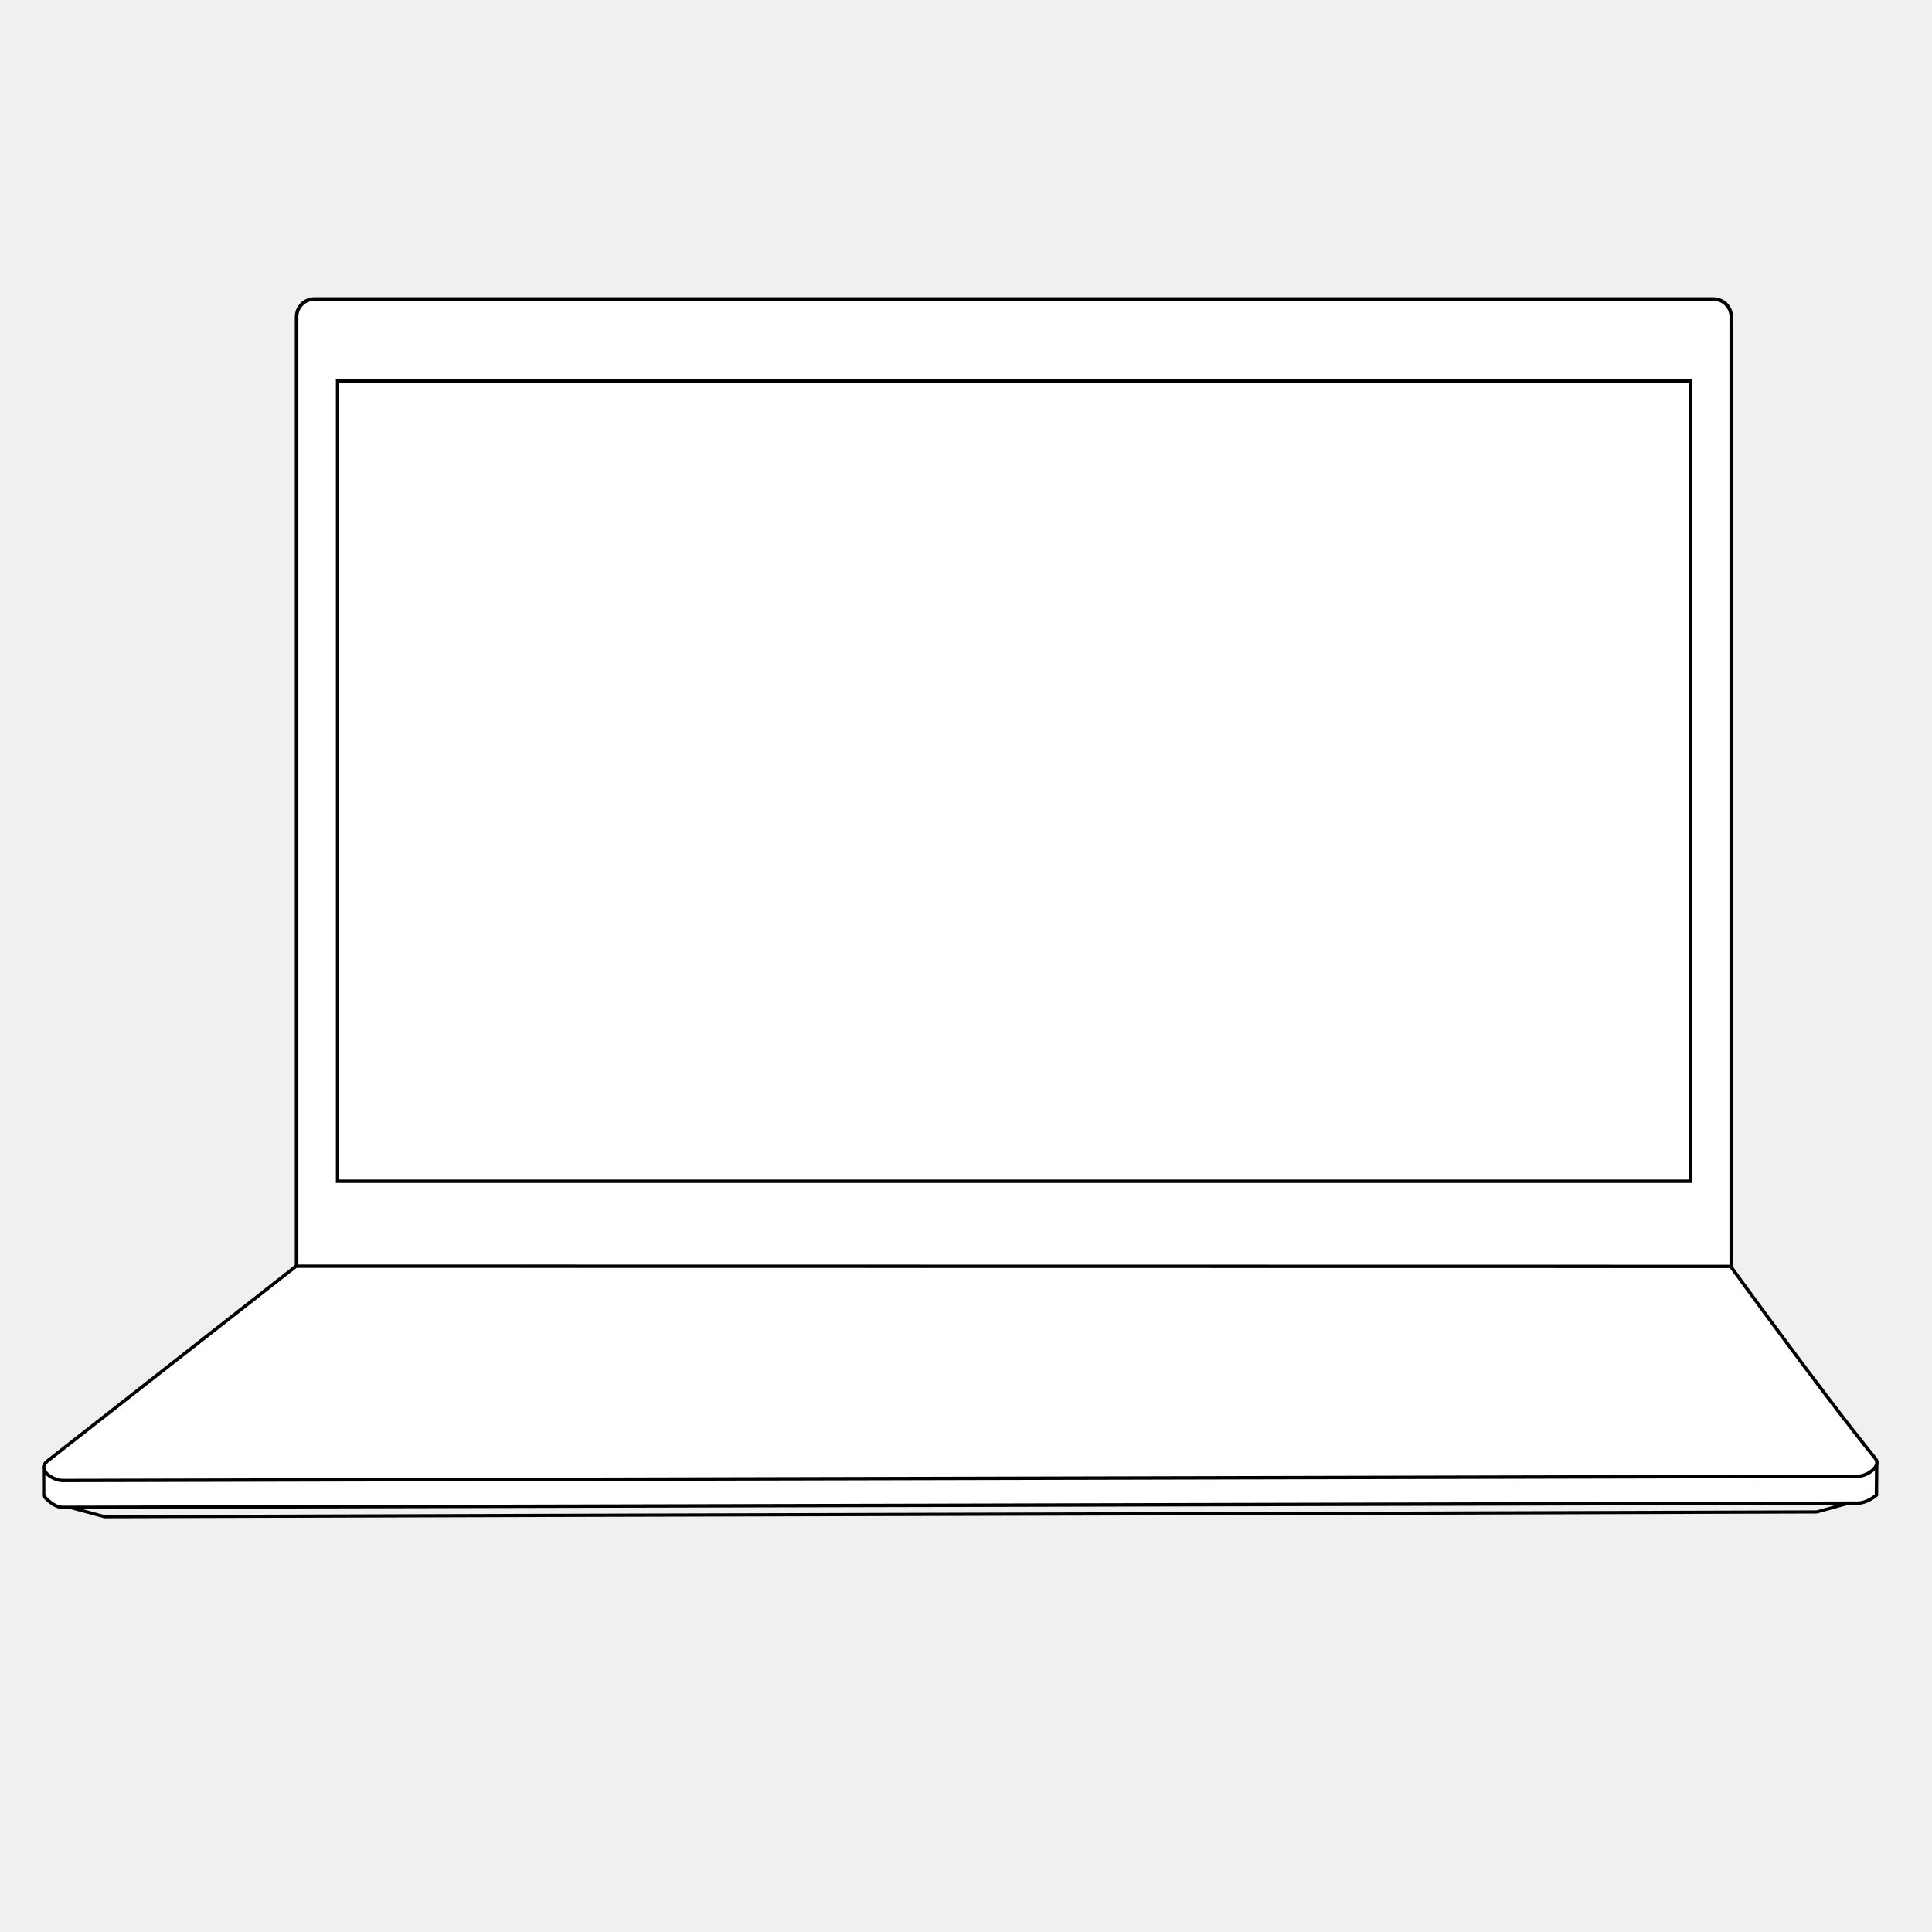
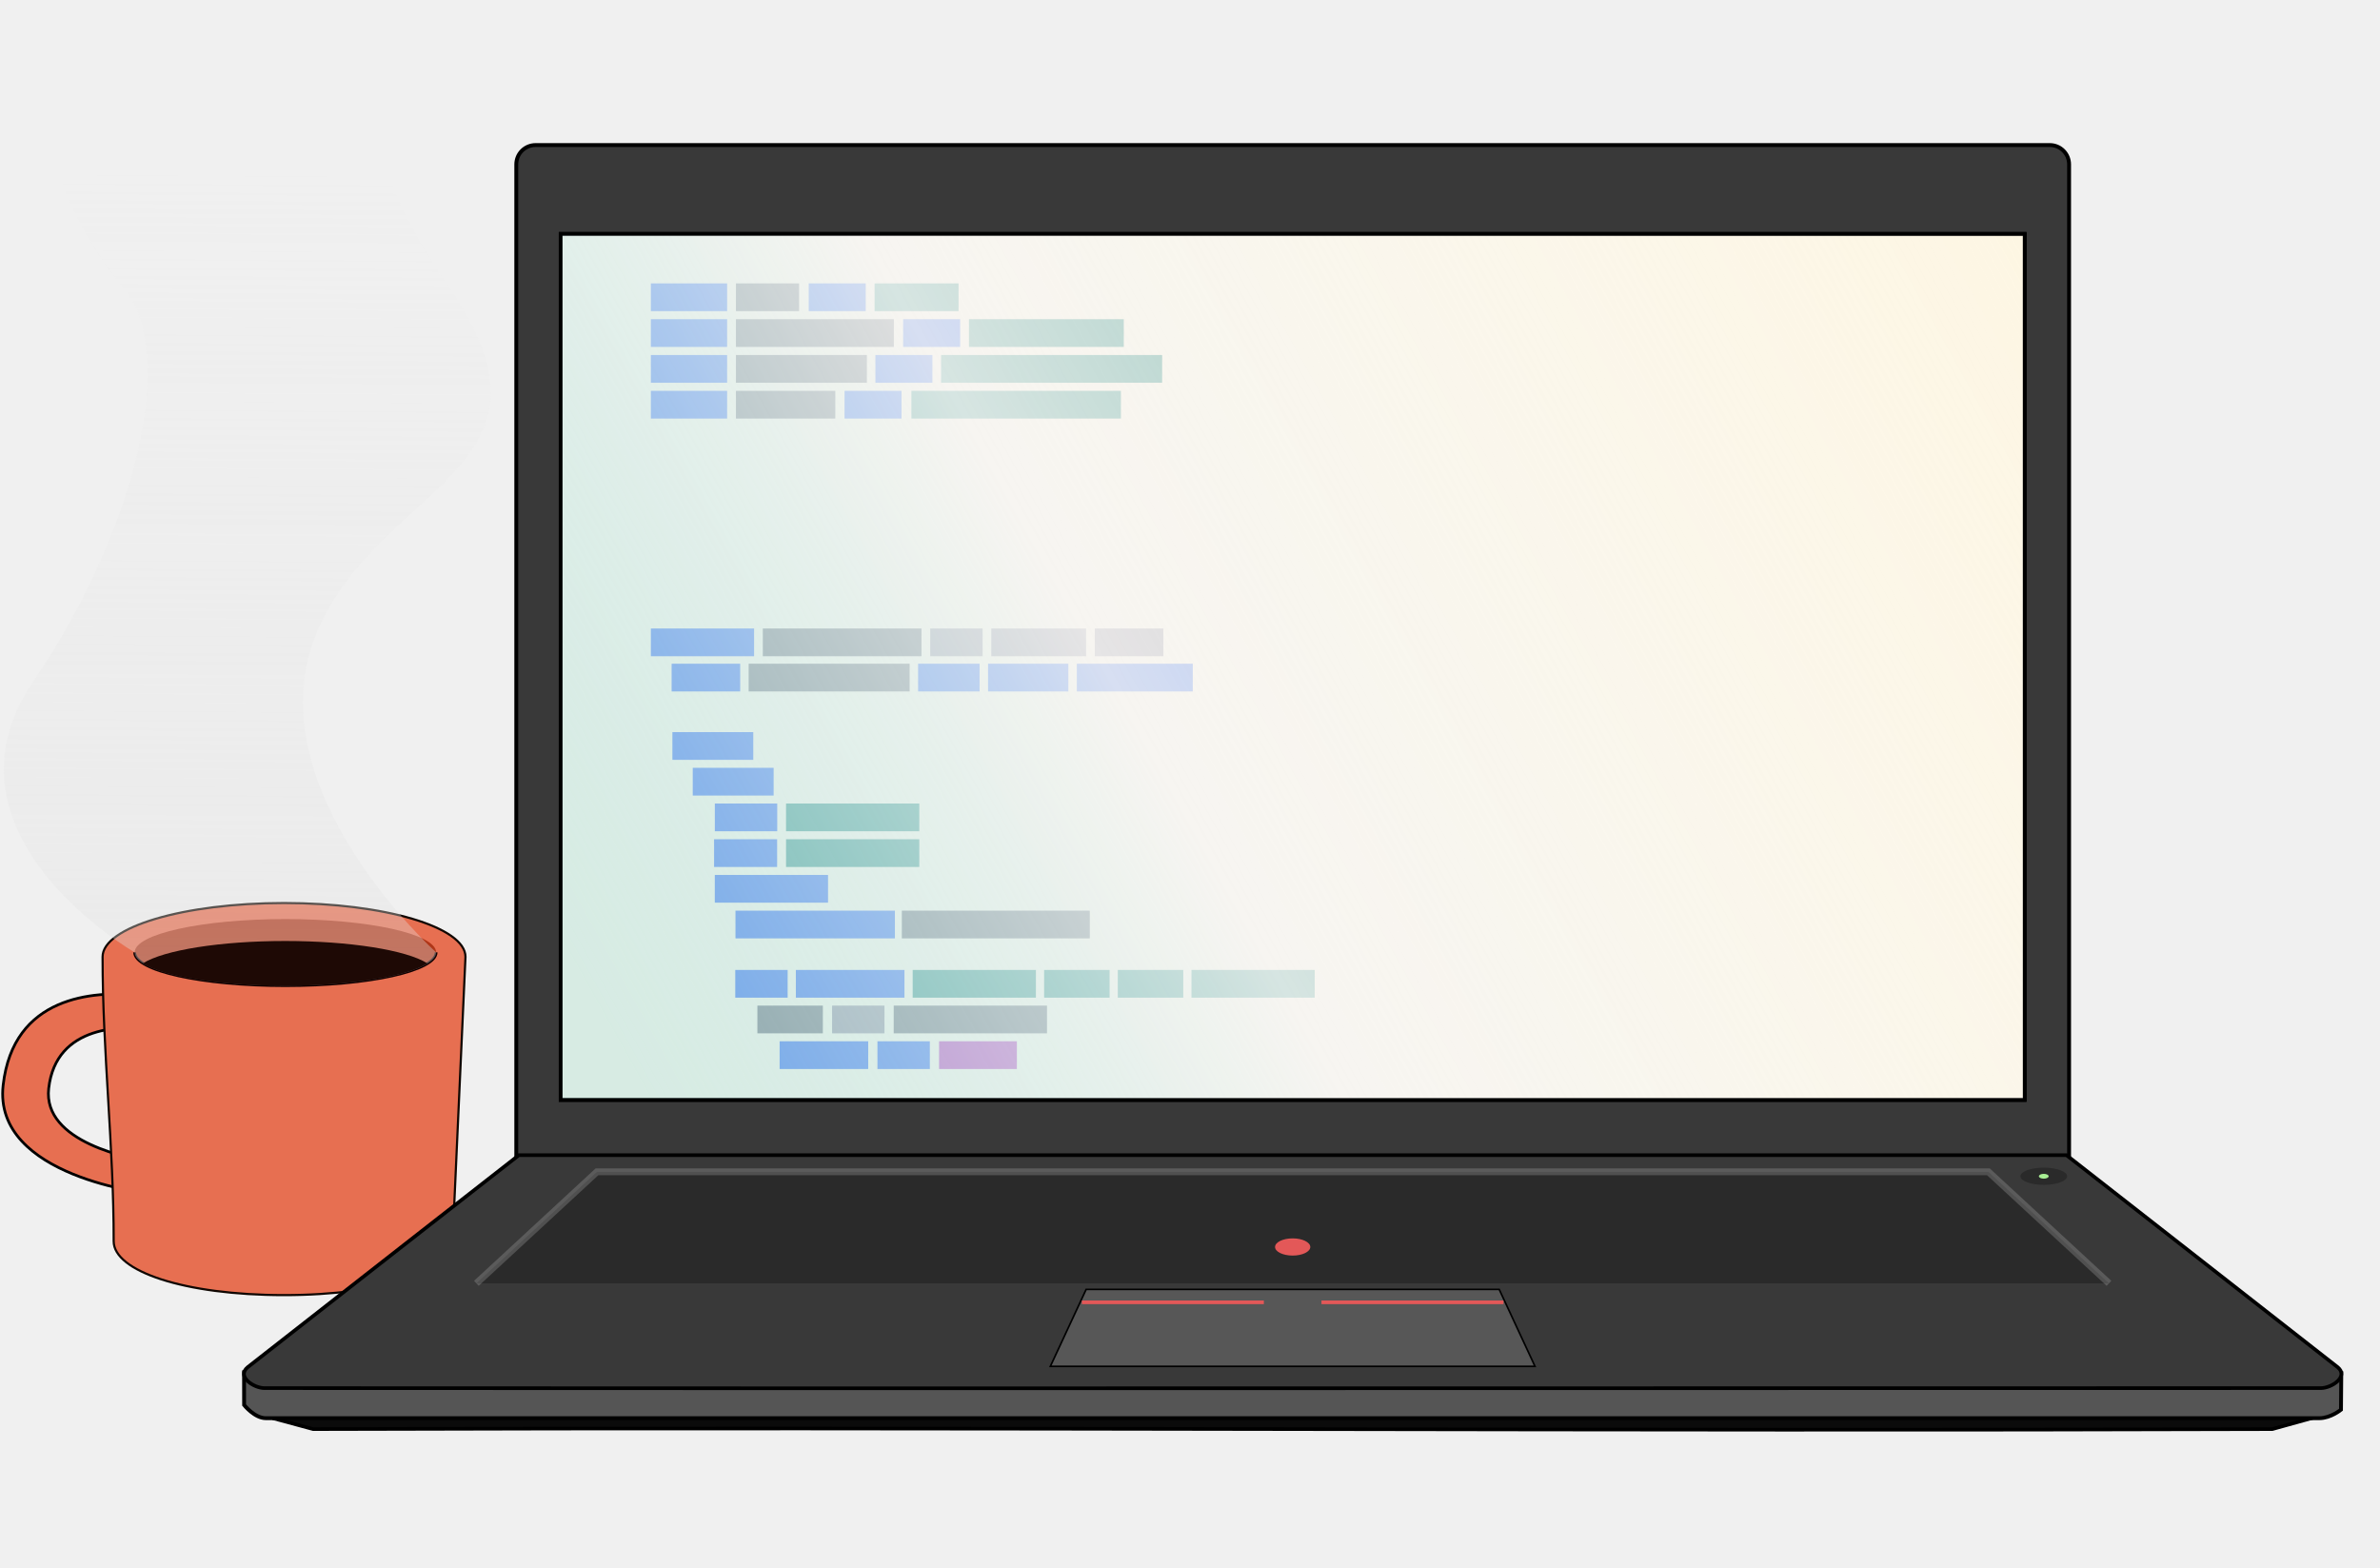
- <svg xmlns="http://www.w3.org/2000/svg" width="6in" height="6in" viewBox="0 0 152.4 152.4" version="1.1" id="svg9706">
-   <defs id="defs9700" />
-   <g id="layer23" transform="translate(0,-127)">
-     <path style="fill:none;stroke:#000000;stroke-width:0.251px;stroke-linecap:butt;stroke-linejoin:miter;stroke-opacity:1" d="m 5.464,245.888 2.782,0.753 C 53.285,246.491 98.276,246.413 143.315,246.264 l 2.777,-0.771" id="path10392" />
-     <path style="opacity:1;vector-effect:none;fill:#ffffff;fill-opacity:1;stroke:#000000;stroke-width:0.265;stroke-linecap:butt;stroke-linejoin:miter;stroke-miterlimit:4;stroke-dasharray:none;stroke-dashoffset:0;stroke-opacity:1" d="m 3.446,242.739 144.593,-0.325 -0.021,2.523 c 0,0 -0.711,0.631 -1.49,0.632 L 4.948,245.903 c -0.779,0.002 -1.499,-0.908 -1.499,-0.908 z" id="rect10325-6" />
-     <rect style="opacity:1;vector-effect:none;fill:#ffffff;fill-opacity:1;stroke:#000000;stroke-width:0.283;stroke-linecap:butt;stroke-linejoin:miter;stroke-miterlimit:4;stroke-dasharray:none;stroke-dashoffset:0;stroke-opacity:1" id="rect10323" width="113.171" height="80.029" x="23.395" y="150.585" ry="1.407" />
-     <path style="opacity:1;vector-effect:none;fill:#ffffff;fill-opacity:1;stroke:#000000;stroke-width:0.265;stroke-linecap:butt;stroke-linejoin:miter;stroke-miterlimit:4;stroke-dasharray:none;stroke-dashoffset:0;stroke-opacity:1" d="m 23.356,226.882 113.165,0.017 c 0,0 7.451,10.292 11.413,15.147 0.493,0.604 -0.627,1.405 -1.407,1.407 L 4.948,243.786 c -0.779,0.002 -2.057,-0.837 -1.223,-1.524 5.231,-4.1 19.631,-15.381 19.631,-15.381 z" id="rect10325" />
-     <rect style="opacity:1;vector-effect:none;fill:#ffffff;fill-opacity:1;stroke:#000000;stroke-width:0.267;stroke-linecap:butt;stroke-linejoin:miter;stroke-miterlimit:4;stroke-dasharray:none;stroke-dashoffset:0;stroke-opacity:1" id="rect10370-0" width="106.706" height="63.122" x="26.628" y="157.057" />
+ <svg xmlns="http://www.w3.org/2000/svg" xmlns:xlink="http://www.w3.org/1999/xlink" width="6.829in" height="4.497in" viewBox="0 0 173.458 114.218" version="1.1" id="svg9706">
+   <defs id="defs9700">
+     <linearGradient id="linearGradient11663">
+       <stop style="stop-color:#ade2ec;stop-opacity:0.479" offset="0" id="stop11659" />
+       <stop id="stop11667" offset="0.297" style="stop-color:#f5f5f5;stop-opacity:0.841" />
+       <stop style="stop-color:#ffffff;stop-opacity:0;" offset="1" id="stop11661" />
+     </linearGradient>
+     <linearGradient xlink:href="#linearGradient11663" id="linearGradient11665-2" x1="45.353" y1="76.584" x2="175.732" y2="3.89" gradientUnits="userSpaceOnUse" gradientTransform="translate(3.7507182e-6)" />
+     <linearGradient gradientTransform="translate(-24.81608,-133.5582)" xlink:href="#linearGradient5832" id="linearGradient5834" x1="43.682" y1="301.628" x2="44.677" y2="146.097" gradientUnits="userSpaceOnUse" />
+     <linearGradient id="linearGradient5832">
+       <stop style="stop-color:#e3e3e3;stop-opacity:1;" offset="0" id="stop5828" />
+       <stop style="stop-color:#e3e3e3;stop-opacity:0;" offset="1" id="stop5830" />
+     </linearGradient>
+   </defs>
+   <g id="layer30">
+     <path style="fill:#e76f51;fill-opacity:1;stroke:#000000;stroke-width:0.198px;stroke-linecap:butt;stroke-linejoin:miter;stroke-opacity:1" d="m 10.136,72.519 c -3.375,-0.331 -9.168,0.076 -9.907,6.565 -0.765,6.719 10.724,7.91 10.724,7.91 l 0.269,-2.288 C 9.492,84.453 3.101,83.25 3.549,79.32 c 0.533,-4.678 5.436,-4.624 7.854,-4.304 0.373,0.05 0.677,0.104 0.907,0.149 l 0.245,-2.235 c 0,0 -0.704,-0.192 -1.778,-0.336 -0.201,-0.027 -0.416,-0.052 -0.641,-0.075 z" id="path5674-3" />
+     <path style="opacity:1;fill:#e76f51;fill-opacity:1;stroke:#100701;stroke-width:0.158;stroke-miterlimit:4;stroke-dasharray:none;stroke-opacity:0.995" d="m 20.7,65.808 c -7.304,1e-5 -13.224,1.756 -13.224,3.923 2.522e-4,0.003 5.028e-4,0.006 7.938e-4,0.009 -0.006,6.907 0.818,13.814 0.808,20.72 8.8e-5,2.167 5.112,3.923 12.415,3.923 7.304,1.8e-5 12.187,-1.759 12.285,-3.923 l 0.94,-20.729 c -9e-5,-2.167 -5.921,-3.923 -13.224,-3.923 z" id="path5580-9" />
+     <path style="opacity:1;fill:#af3618;fill-opacity:1;stroke:none;stroke-width:0.083;stroke-miterlimit:4;stroke-dasharray:none;stroke-opacity:1" d="m 31.787,69.404 a 10.987,2.426 0 0 1 -10.987,2.426 10.987,2.426 0 0 1 -10.987,-2.426 10.987,2.426 0 0 1 10.987,-2.426 10.987,2.426 0 0 1 10.987,2.426 z" id="path5578-0" />
+     <path style="opacity:1;fill:none;fill-opacity:1;stroke:#120000;stroke-width:0.2;stroke-miterlimit:4;stroke-dasharray:none;stroke-opacity:1" d="m 31.787,69.404 c -5e-6,1.34 -4.919,2.426 -10.987,2.426 -6.068,0 -10.987,-1.086 -10.987,-2.426" id="path5578-1-8" />
+     <path style="fill:url(#linearGradient5834);fill-opacity:1;stroke:none;stroke-width:0.265px;stroke-linecap:butt;stroke-linejoin:miter;stroke-opacity:1" d="m 22.923,46.518 c 4.233,-11.113 19.05,-12.12 9.922,-25.4 C 22.764,6.451 28.892,1.349 28.892,1.349 L 6.374,1.142 C 0.685,7.756 5.051,16.223 9.019,20.985 c 3.969,4.763 0.926,17.595 -6.615,28.707 -7.541,11.113 7.408,19.711 7.408,19.711 5e-6,1.34 4.919,2.426 10.987,2.426 6.068,0 10.987,-1.086 10.987,-2.426 0,0 -13.097,-11.774 -8.864,-22.886 z" id="path5793" />
+     <path style="opacity:1;fill:#1e0905;fill-opacity:1;stroke:none;stroke-width:0.083;stroke-miterlimit:4;stroke-dasharray:none;stroke-opacity:1" d="m 20.78,68.575 a 10.987,2.426 0 0 0 -10.369,1.632 10.987,2.426 0 0 0 10.369,1.632 10.987,2.426 0 0 0 10.369,-1.632 10.987,2.426 0 0 0 -10.369,-1.632 z" id="path5578-19" />
+   </g>
+   <g id="layer23" transform="translate(7.735277,-140.2836)" style="display:inline">
+     <rect style="opacity:1;vector-effect:none;fill:#393939;fill-opacity:1;stroke:#000000;stroke-width:0.283;stroke-linecap:butt;stroke-linejoin:miter;stroke-miterlimit:4;stroke-dasharray:none;stroke-dashoffset:0;stroke-opacity:1" id="rect10323" width="113.171" height="80.029" x="29.892" y="150.852" ry="1.407" />
+     <path style="fill:#0b0b0b;fill-opacity:1;stroke:#000000;stroke-width:0.265px;stroke-linecap:butt;stroke-linejoin:miter;stroke-opacity:1" d="m 12.148,243.635 2.941,0.796 c 47.61,-0.158 95.171,0.158 142.781,0 l 2.935,-0.815" id="path10392-5-6" />
+     <path style="opacity:1;vector-effect:none;fill:#555555;fill-opacity:1;stroke:#000000;stroke-width:0.28;stroke-linecap:butt;stroke-linejoin:miter;stroke-miterlimit:4;stroke-dasharray:none;stroke-dashoffset:0;stroke-opacity:1" d="m 10.052,240.291 152.849,0.059 -0.022,2.667 c 0,0 -0.751,0.619 -1.575,0.619 H 11.64 c -0.824,0 -1.584,-0.96 -1.584,-0.96 z" id="rect10325-6-4-5" />
+     <path style="opacity:1;vector-effect:none;fill:#393939;fill-opacity:1;stroke:#000000;stroke-width:0.265;stroke-linecap:butt;stroke-linejoin:miter;stroke-miterlimit:4;stroke-dasharray:none;stroke-dashoffset:0;stroke-opacity:1" d="m 30.083,224.467 c 0,0 -14.534,11.353 -19.765,15.453 -0.834,0.687 0.443,1.524 1.223,1.524 54.006,0.034 104.112,-0.006 149.873,0 0.779,-8e-5 2.057,-0.837 1.223,-1.524 -5.231,-4.1 -19.765,-15.453 -19.765,-15.453 z" id="rect10325-7-6" />
+   </g>
+   <g id="layer25">
+     <path style="fill:#2a2a2a;fill-opacity:1;stroke:none;stroke-width:0.265px;stroke-linecap:butt;stroke-linejoin:miter;stroke-opacity:1" d="m 43.507,85.398 -8.788,8.126 h 53.692 11.604 53.691 L 144.918,85.398 H 100.298 88.127 Z" id="path11594" />
+     <path style="fill:none;fill-opacity:1;stroke:#cbcbcb;stroke-width:0.5;stroke-linecap:butt;stroke-linejoin:miter;stroke-miterlimit:4;stroke-dasharray:none;stroke-opacity:0.239" d="m 153.706,93.524 -8.788,-8.126 c -35.872,0 -65.095,0 -101.411,0 l -8.788,8.126" id="path11594-4" />
+     <ellipse style="opacity:1;vector-effect:none;fill:#e35858;fill-opacity:1;stroke:none;stroke-width:0.242;stroke-linecap:butt;stroke-linejoin:miter;stroke-miterlimit:4;stroke-dasharray:none;stroke-dashoffset:0;stroke-opacity:0.239" id="path11833" cx="94.212" cy="90.875" rx="1.284" ry="0.627" />
+     <ellipse style="opacity:1;vector-effect:none;fill:#2a2a2a;fill-opacity:1;stroke:none;stroke-width:0.279;stroke-linecap:butt;stroke-linejoin:miter;stroke-miterlimit:4;stroke-dasharray:none;stroke-dashoffset:0;stroke-opacity:0.239" id="path11833-9" cx="148.953" cy="85.721" rx="1.702" ry="0.627" />
+     <ellipse style="opacity:1;vector-effect:none;fill:#a8ed94;fill-opacity:1;stroke:none;stroke-width:0.068;stroke-linecap:butt;stroke-linejoin:miter;stroke-miterlimit:4;stroke-dasharray:none;stroke-dashoffset:0;stroke-opacity:0.239" id="path11833-9-2" cx="148.953" cy="85.721" rx="0.357" ry="0.176" />
+   </g>
+   <g id="layer26" style="display:inline">
+     <path style="fill:#575757;fill-opacity:1;stroke:#000000;stroke-width:0.12px;stroke-linecap:butt;stroke-linejoin:miter;stroke-opacity:1" d="m 79.159,93.967 -2.609,5.61 h 15.939 3.445 15.939 l -2.609,-5.61 H 96.019 92.406 Z" id="path11594-5" />
+     <g id="g11916" transform="translate(-0.02846539)">
+       <path id="path11874" d="m 78.878,94.908 h 13.263" style="fill:#e35858;fill-opacity:1;stroke:#e35858;stroke-width:0.265px;stroke-linecap:butt;stroke-linejoin:miter;stroke-opacity:1" />
+       <path id="path11874-6" d="M 96.34,94.908 H 109.604" style="display:inline;fill:#e35858;fill-opacity:1;stroke:#e35858;stroke-width:0.265px;stroke-linecap:butt;stroke-linejoin:miter;stroke-opacity:1" />
+     </g>
+   </g>
+   <g id="layer28">
+     <rect style="display:inline;opacity:1;vector-effect:none;fill:#fdf4db;fill-opacity:1;stroke:#000000;stroke-width:0.267;stroke-linecap:butt;stroke-linejoin:miter;stroke-miterlimit:4;stroke-dasharray:none;stroke-dashoffset:0;stroke-opacity:1" id="rect10370-0" width="106.706" height="63.122" x="40.859" y="17.041" />
+     <g id="g12572">
+       <rect y="20.65" x="47.436" height="2.021" width="5.558" id="rect12015" style="opacity:1;vector-effect:none;fill:#356ae3;fill-opacity:1;stroke:none;stroke-width:0.594;stroke-linecap:butt;stroke-linejoin:miter;stroke-miterlimit:4;stroke-dasharray:none;stroke-dashoffset:0;stroke-opacity:1" />
+       <rect y="20.65" x="58.942" height="2.021" width="4.154" id="rect12015-6" style="opacity:1;vector-effect:none;fill:#356ae3;fill-opacity:1;stroke:none;stroke-width:0.514;stroke-linecap:butt;stroke-linejoin:miter;stroke-miterlimit:4;stroke-dasharray:none;stroke-dashoffset:0;stroke-opacity:1" />
+       <rect y="20.65" x="53.636" height="2.021" width="4.604" id="rect12015-6-5" style="opacity:1;vector-effect:none;fill:#6e6e6e;fill-opacity:1;stroke:none;stroke-width:0.541;stroke-linecap:butt;stroke-linejoin:miter;stroke-miterlimit:4;stroke-dasharray:none;stroke-dashoffset:0;stroke-opacity:1" />
+       <rect y="20.65" x="63.742" height="2.021" width="6.119" id="rect12015-6-5-7" style="opacity:1;vector-effect:none;fill:#348f7a;fill-opacity:1;stroke:none;stroke-width:0.623;stroke-linecap:butt;stroke-linejoin:miter;stroke-miterlimit:4;stroke-dasharray:none;stroke-dashoffset:0;stroke-opacity:1" />
+     </g>
+     <g id="g12578" transform="translate(0,0.2326085)">
+       <rect y="23.027" x="47.436" height="2.021" width="5.558" id="rect12015-8" style="opacity:1;vector-effect:none;fill:#356ae3;fill-opacity:1;stroke:none;stroke-width:0.594;stroke-linecap:butt;stroke-linejoin:miter;stroke-miterlimit:4;stroke-dasharray:none;stroke-dashoffset:0;stroke-opacity:1" />
+       <rect y="23.027" x="65.822" height="2.021" width="4.154" id="rect12015-6-6" style="opacity:1;vector-effect:none;fill:#356ae3;fill-opacity:1;stroke:none;stroke-width:0.514;stroke-linecap:butt;stroke-linejoin:miter;stroke-miterlimit:4;stroke-dasharray:none;stroke-dashoffset:0;stroke-opacity:1" />
+       <rect y="23.027" x="53.636" height="2.021" width="11.509" id="rect12015-6-5-0" style="opacity:1;vector-effect:none;fill:#6e6e6e;fill-opacity:1;stroke:none;stroke-width:0.855;stroke-linecap:butt;stroke-linejoin:miter;stroke-miterlimit:4;stroke-dasharray:none;stroke-dashoffset:0;stroke-opacity:1" />
+       <rect y="23.027" x="70.62" height="2.021" width="11.284" id="rect12015-6-5-7-1" style="opacity:1;vector-effect:none;fill:#348f7a;fill-opacity:1;stroke:none;stroke-width:0.847;stroke-linecap:butt;stroke-linejoin:miter;stroke-miterlimit:4;stroke-dasharray:none;stroke-dashoffset:0;stroke-opacity:1" />
+     </g>
+     <rect style="opacity:1;vector-effect:none;fill:#356ae3;fill-opacity:1;stroke:none;stroke-width:0.594;stroke-linecap:butt;stroke-linejoin:miter;stroke-miterlimit:4;stroke-dasharray:none;stroke-dashoffset:0;stroke-opacity:1" id="rect12015-9" width="5.558" height="2.021" x="47.436" y="25.87" />
+     <rect style="opacity:1;vector-effect:none;fill:#356ae3;fill-opacity:1;stroke:none;stroke-width:0.514;stroke-linecap:butt;stroke-linejoin:miter;stroke-miterlimit:4;stroke-dasharray:none;stroke-dashoffset:0;stroke-opacity:1" id="rect12015-6-4" width="4.154" height="2.021" x="63.801" y="25.87" />
+     <rect style="opacity:1;vector-effect:none;fill:#6e6e6e;fill-opacity:1;stroke:none;stroke-width:0.779;stroke-linecap:butt;stroke-linejoin:miter;stroke-miterlimit:4;stroke-dasharray:none;stroke-dashoffset:0;stroke-opacity:1" id="rect12015-6-5-4" width="9.544" height="2.021" x="53.636" y="25.87" />
+     <rect style="opacity:1;vector-effect:none;fill:#348f7a;fill-opacity:1;stroke:none;stroke-width:1.012;stroke-linecap:butt;stroke-linejoin:miter;stroke-miterlimit:4;stroke-dasharray:none;stroke-dashoffset:0;stroke-opacity:1" id="rect12015-6-5-7-7" width="16.112" height="2.021" x="68.587" y="25.87" />
+     <rect style="opacity:1;vector-effect:none;fill:#356ae3;fill-opacity:1;stroke:none;stroke-width:0.594;stroke-linecap:butt;stroke-linejoin:miter;stroke-miterlimit:4;stroke-dasharray:none;stroke-dashoffset:0;stroke-opacity:1" id="rect12015-2" width="5.558" height="2.021" x="47.436" y="28.48" />
+     <rect style="opacity:1;vector-effect:none;fill:#356ae3;fill-opacity:1;stroke:none;stroke-width:0.514;stroke-linecap:butt;stroke-linejoin:miter;stroke-miterlimit:4;stroke-dasharray:none;stroke-dashoffset:0;stroke-opacity:1" id="rect12015-6-9" width="4.154" height="2.021" x="61.552" y="28.48" />
+     <rect style="opacity:1;vector-effect:none;fill:#6e6e6e;fill-opacity:1;stroke:none;stroke-width:0.678;stroke-linecap:butt;stroke-linejoin:miter;stroke-miterlimit:4;stroke-dasharray:none;stroke-dashoffset:0;stroke-opacity:1" id="rect12015-6-5-8" width="7.242" height="2.021" x="53.636" y="28.48" />
+     <rect style="opacity:1;vector-effect:none;fill:#348f7a;fill-opacity:1;stroke:none;stroke-width:0.985;stroke-linecap:butt;stroke-linejoin:miter;stroke-miterlimit:4;stroke-dasharray:none;stroke-dashoffset:0;stroke-opacity:1" id="rect12015-6-5-7-2" width="15.27" height="2.021" x="66.424" y="28.48" />
+     <g id="g12607">
+       <rect y="45.801" x="47.436" height="2.021" width="7.523" id="rect12015-7" style="opacity:1;vector-effect:none;fill:#356ae3;fill-opacity:1;stroke:none;stroke-width:0.691;stroke-linecap:butt;stroke-linejoin:miter;stroke-miterlimit:4;stroke-dasharray:none;stroke-dashoffset:0;stroke-opacity:1" />
+       <rect y="45.801" x="55.595" height="2.021" width="11.565" id="rect12015-7-2" style="opacity:1;vector-effect:none;fill:#6e6e6e;fill-opacity:1;stroke:none;stroke-width:0.857;stroke-linecap:butt;stroke-linejoin:miter;stroke-miterlimit:4;stroke-dasharray:none;stroke-dashoffset:0;stroke-opacity:1" />
+       <rect y="45.801" x="67.796" height="2.021" width="3.818" id="rect12015-7-26" style="opacity:1;vector-effect:none;fill:#948d93;fill-opacity:1;stroke:none;stroke-width:0.492;stroke-linecap:butt;stroke-linejoin:miter;stroke-miterlimit:4;stroke-dasharray:none;stroke-dashoffset:0;stroke-opacity:1" />
+       <rect y="45.801" x="72.249" height="2.021" width="6.905" id="rect12015-7-26-1" style="opacity:1;vector-effect:none;fill:#948d93;fill-opacity:1;stroke:none;stroke-width:0.662;stroke-linecap:butt;stroke-linejoin:miter;stroke-miterlimit:4;stroke-dasharray:none;stroke-dashoffset:0;stroke-opacity:1" />
+       <rect y="45.801" x="79.791" height="2.021" width="4.997" id="rect12015-7-26-0" style="opacity:1;vector-effect:none;fill:#948d93;fill-opacity:1;stroke:none;stroke-width:0.563;stroke-linecap:butt;stroke-linejoin:miter;stroke-miterlimit:4;stroke-dasharray:none;stroke-dashoffset:0;stroke-opacity:1" />
+     </g>
+     <rect style="opacity:1;vector-effect:none;fill:#356ae3;fill-opacity:1;stroke:none;stroke-width:0.612;stroke-linecap:butt;stroke-linejoin:miter;stroke-miterlimit:4;stroke-dasharray:none;stroke-dashoffset:0;stroke-opacity:1" id="rect12015-7-26-0-6-9" width="5.895" height="2.021" x="49.005" y="53.352" />
+     <rect style="opacity:1;vector-effect:none;fill:#356ae3;fill-opacity:1;stroke:none;stroke-width:0.612;stroke-linecap:butt;stroke-linejoin:miter;stroke-miterlimit:4;stroke-dasharray:none;stroke-dashoffset:0;stroke-opacity:1" id="rect12015-7-26-0-6-9-4" width="5.895" height="2.021" x="50.488" y="55.954" />
+     <g id="g12628" transform="translate(0,-0.03675706)">
+       <rect y="58.593" x="52.099" height="2.021" width="4.547" id="rect12015-7-26-0-6-9-9" style="opacity:1;vector-effect:none;fill:#356ae3;fill-opacity:1;stroke:none;stroke-width:0.537;stroke-linecap:butt;stroke-linejoin:miter;stroke-miterlimit:4;stroke-dasharray:none;stroke-dashoffset:0;stroke-opacity:1" />
+       <rect y="58.593" x="57.288" height="2.021" width="9.712" id="rect12015-7-26-0-6-9-9-0" style="opacity:1;vector-effect:none;fill:#348f7a;fill-opacity:1;stroke:none;stroke-width:0.785;stroke-linecap:butt;stroke-linejoin:miter;stroke-miterlimit:4;stroke-dasharray:none;stroke-dashoffset:0;stroke-opacity:1" />
+     </g>
+     <g id="g12632" transform="translate(0,0.09536645)">
+       <rect y="61.064" x="52.043" height="2.021" width="4.595" id="rect12015-7-26-0-6-9-9-9" style="opacity:1;vector-effect:none;fill:#356ae3;fill-opacity:1;stroke:none;stroke-width:0.54;stroke-linecap:butt;stroke-linejoin:miter;stroke-miterlimit:4;stroke-dasharray:none;stroke-dashoffset:0;stroke-opacity:1" />
+       <rect y="61.064" x="57.288" height="2.021" width="9.712" id="rect12015-7-26-0-6-9-9-0-1" style="opacity:1;vector-effect:none;fill:#348f7a;fill-opacity:1;stroke:none;stroke-width:0.785;stroke-linecap:butt;stroke-linejoin:miter;stroke-miterlimit:4;stroke-dasharray:none;stroke-dashoffset:0;stroke-opacity:1" />
+     </g>
+     <rect style="opacity:1;vector-effect:none;fill:#356ae3;fill-opacity:1;stroke:none;stroke-width:0.724;stroke-linecap:butt;stroke-linejoin:miter;stroke-miterlimit:4;stroke-dasharray:none;stroke-dashoffset:0;stroke-opacity:1" id="rect12015-7-26-0-6-9-9-9-7" width="8.253" height="2.021" x="52.096" y="63.761" />
+     <g id="g12636" transform="translate(0,-1.6530355e-6)">
+       <rect y="66.364" x="65.727" height="2.021" width="13.698" id="rect12015-7-26-0-6-9-9-9-7-7-1" style="opacity:1;vector-effect:none;fill:#6e6e6e;fill-opacity:1;stroke:none;stroke-width:0.933;stroke-linecap:butt;stroke-linejoin:miter;stroke-miterlimit:4;stroke-dasharray:none;stroke-dashoffset:0;stroke-opacity:1" />
+       <rect y="66.364" x="53.602" height="2.021" width="11.621" id="rect12015-7-26-0-6-9-9-9-7-7-15" style="opacity:1;vector-effect:none;fill:#356ae3;fill-opacity:1;stroke:none;stroke-width:0.859;stroke-linecap:butt;stroke-linejoin:miter;stroke-miterlimit:4;stroke-dasharray:none;stroke-dashoffset:0;stroke-opacity:1" />
+     </g>
+     <g id="g12644">
+       <rect y="70.685" x="53.587" height="2.021" width="3.818" id="rect12015-7-26-0-6-9-9-9-7-7" style="opacity:1;vector-effect:none;fill:#356ae3;fill-opacity:1;stroke:none;stroke-width:0.492;stroke-linecap:butt;stroke-linejoin:miter;stroke-miterlimit:4;stroke-dasharray:none;stroke-dashoffset:0;stroke-opacity:1" />
+       <rect y="70.685" x="58.003" height="2.021" width="7.916" id="rect12015-7-26-0-6-9-9-9-7-7-9" style="opacity:1;vector-effect:none;fill:#356ae3;fill-opacity:1;stroke:none;stroke-width:0.709;stroke-linecap:butt;stroke-linejoin:miter;stroke-miterlimit:4;stroke-dasharray:none;stroke-dashoffset:0;stroke-opacity:1" />
+       <rect y="70.685" x="66.517" height="2.021" width="8.982" id="rect12015-7-26-0-6-9-9-9-7-7-7" style="opacity:1;vector-effect:none;fill:#348f7a;fill-opacity:1;stroke:none;stroke-width:0.755;stroke-linecap:butt;stroke-linejoin:miter;stroke-miterlimit:4;stroke-dasharray:none;stroke-dashoffset:0;stroke-opacity:1" />
+       <rect y="70.685" x="76.097" height="2.021" width="4.772" id="rect12015-7-26-0-6-9-9-9-7-7-7-7" style="opacity:1;vector-effect:none;fill:#348f7a;fill-opacity:1;stroke:none;stroke-width:0.551;stroke-linecap:butt;stroke-linejoin:miter;stroke-miterlimit:4;stroke-dasharray:none;stroke-dashoffset:0;stroke-opacity:1" />
+       <rect y="70.685" x="81.467" height="2.021" width="4.772" id="rect12015-7-26-0-6-9-9-9-7-7-7-7-6" style="opacity:1;vector-effect:none;fill:#348f7a;fill-opacity:1;stroke:none;stroke-width:0.551;stroke-linecap:butt;stroke-linejoin:miter;stroke-miterlimit:4;stroke-dasharray:none;stroke-dashoffset:0;stroke-opacity:1" />
+       <rect y="70.685" x="86.837" height="2.021" width="8.982" id="rect12015-7-26-0-6-9-9-9-7-7-7-73" style="opacity:1;vector-effect:none;fill:#348f7a;fill-opacity:1;stroke:none;stroke-width:0.755;stroke-linecap:butt;stroke-linejoin:miter;stroke-miterlimit:4;stroke-dasharray:none;stroke-dashoffset:0;stroke-opacity:1" />
+     </g>
+     <g id="g12649" transform="translate(0,0.02302529)">
+       <rect y="73.261" x="55.199" height="2.021" width="4.772" id="rect12015-7-26-0-6-9-9-9-7-7-7-7-65" style="opacity:1;vector-effect:none;fill:#6e6e6e;fill-opacity:1;stroke:none;stroke-width:0.551;stroke-linecap:butt;stroke-linejoin:miter;stroke-miterlimit:4;stroke-dasharray:none;stroke-dashoffset:0;stroke-opacity:1" />
+       <rect y="73.261" x="60.644" height="2.021" width="3.818" id="rect12015-7-26-0-6-9-9-9-7-7-3" style="opacity:1;vector-effect:none;fill:#948d93;fill-opacity:1;stroke:none;stroke-width:0.492;stroke-linecap:butt;stroke-linejoin:miter;stroke-miterlimit:4;stroke-dasharray:none;stroke-dashoffset:0;stroke-opacity:1" />
+       <rect y="73.261" x="65.135" height="2.021" width="11.172" id="rect12015-7-26-0-6-9-9-9-7-7-9-9" style="opacity:1;vector-effect:none;fill:#6e6e6e;fill-opacity:1;stroke:none;stroke-width:0.842;stroke-linecap:butt;stroke-linejoin:miter;stroke-miterlimit:4;stroke-dasharray:none;stroke-dashoffset:0;stroke-opacity:1" />
+     </g>
+     <g id="g12660" transform="translate(0,-1.1761983e-6)">
+       <g id="g12654">
+         <rect style="opacity:1;vector-effect:none;fill:#356ae3;fill-opacity:1;stroke:none;stroke-width:0.64;stroke-linecap:butt;stroke-linejoin:miter;stroke-miterlimit:4;stroke-dasharray:none;stroke-dashoffset:0;stroke-opacity:1" id="rect12015-7-26-0-6-9-9-9-7-7-9-4" width="6.456" height="2.021" x="56.82" y="75.884" />
+         <rect style="opacity:1;vector-effect:none;fill:#356ae3;fill-opacity:1;stroke:none;stroke-width:0.492;stroke-linecap:butt;stroke-linejoin:miter;stroke-miterlimit:4;stroke-dasharray:none;stroke-dashoffset:0;stroke-opacity:1" id="rect12015-7-26-0-6-9-9-9-7-7-8" width="3.818" height="2.021" x="63.95" y="75.884" />
+         <rect style="opacity:1;vector-effect:none;fill:#b83aae;fill-opacity:1;stroke:none;stroke-width:0.6;stroke-linecap:butt;stroke-linejoin:miter;stroke-miterlimit:4;stroke-dasharray:none;stroke-dashoffset:0;stroke-opacity:1" id="rect12015-7-26-0-6-9-9-9-7-7-7-7-65-1" width="5.67" height="2.021" x="68.441" y="75.884" />
+       </g>
+     </g>
+     <g id="g12614" transform="translate(0,-0.4015997)">
+       <rect y="48.769" x="48.949" height="2.021" width="4.997" id="rect12015-7-26-0-6" style="opacity:1;vector-effect:none;fill:#356ae3;fill-opacity:1;stroke:none;stroke-width:0.563;stroke-linecap:butt;stroke-linejoin:miter;stroke-miterlimit:4;stroke-dasharray:none;stroke-dashoffset:0;stroke-opacity:1" />
+       <rect y="48.769" x="54.563" height="2.021" width="11.733" id="rect12015-7-26-0-6-1" style="opacity:1;vector-effect:none;fill:#6e6e6e;fill-opacity:1;stroke:none;stroke-width:0.863;stroke-linecap:butt;stroke-linejoin:miter;stroke-miterlimit:4;stroke-dasharray:none;stroke-dashoffset:0;stroke-opacity:1" />
+       <rect y="48.769" x="66.913" height="2.021" width="4.481" id="rect12015-7-26-0-6-5" style="opacity:1;vector-effect:none;fill:#356ae3;fill-opacity:1;stroke:none;stroke-width:0.533;stroke-linecap:butt;stroke-linejoin:miter;stroke-miterlimit:4;stroke-dasharray:none;stroke-dashoffset:0;stroke-opacity:1" />
+       <rect y="48.769" x="72.012" height="2.021" width="5.851" id="rect12015-7-26-0-6-5-2" style="opacity:1;vector-effect:none;fill:#356ae3;fill-opacity:1;stroke:none;stroke-width:0.61;stroke-linecap:butt;stroke-linejoin:miter;stroke-miterlimit:4;stroke-dasharray:none;stroke-dashoffset:0;stroke-opacity:1" />
+       <rect y="48.769" x="78.481" height="2.021" width="8.45" id="rect12015-7-26-0-6-5-9" style="opacity:1;vector-effect:none;fill:#356ae3;fill-opacity:1;stroke:none;stroke-width:0.733;stroke-linecap:butt;stroke-linejoin:miter;stroke-miterlimit:4;stroke-dasharray:none;stroke-dashoffset:0;stroke-opacity:1" />
+     </g>
+   </g>
+   <g id="layer27" style="display:inline">
+     <rect style="display:inline;opacity:1;vector-effect:none;fill:url(#linearGradient11665-2);fill-opacity:1;stroke:#000000;stroke-width:0.267;stroke-linecap:butt;stroke-linejoin:miter;stroke-miterlimit:4;stroke-dasharray:none;stroke-dashoffset:0;stroke-opacity:1" id="rect10370-0-4" width="106.706" height="63.122" x="40.859" y="17.041" />
  </g>
</svg>
